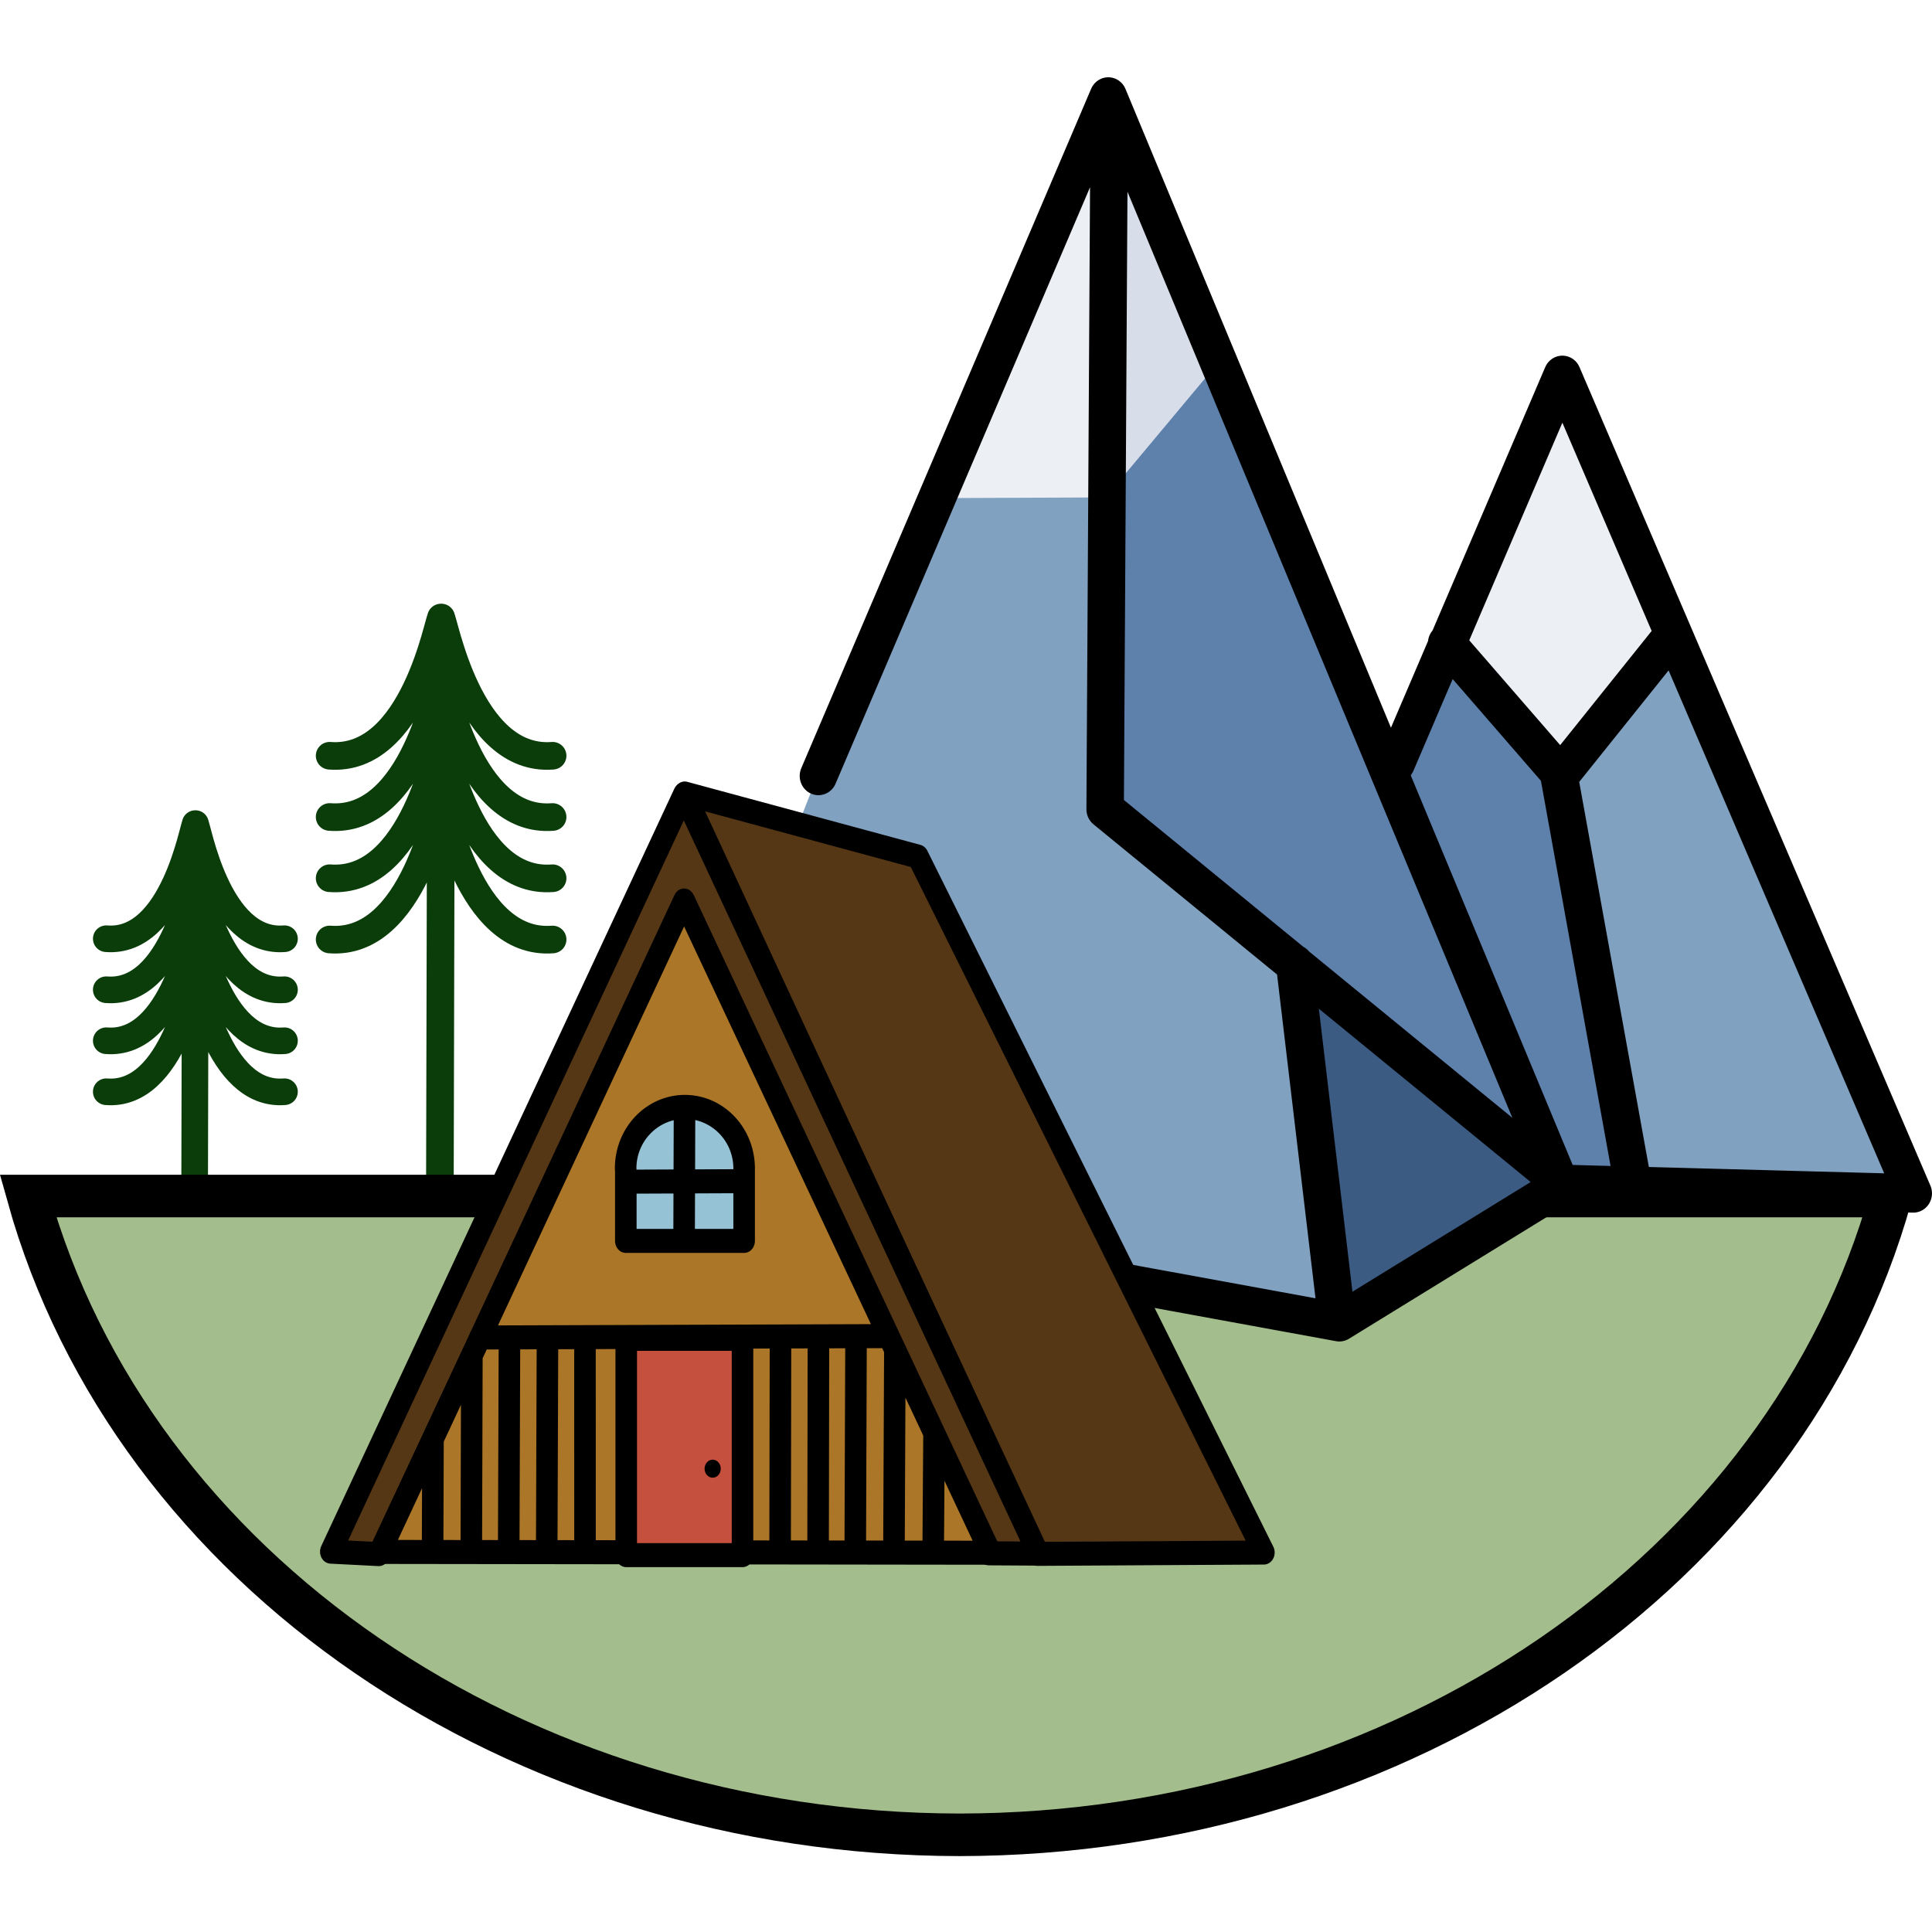
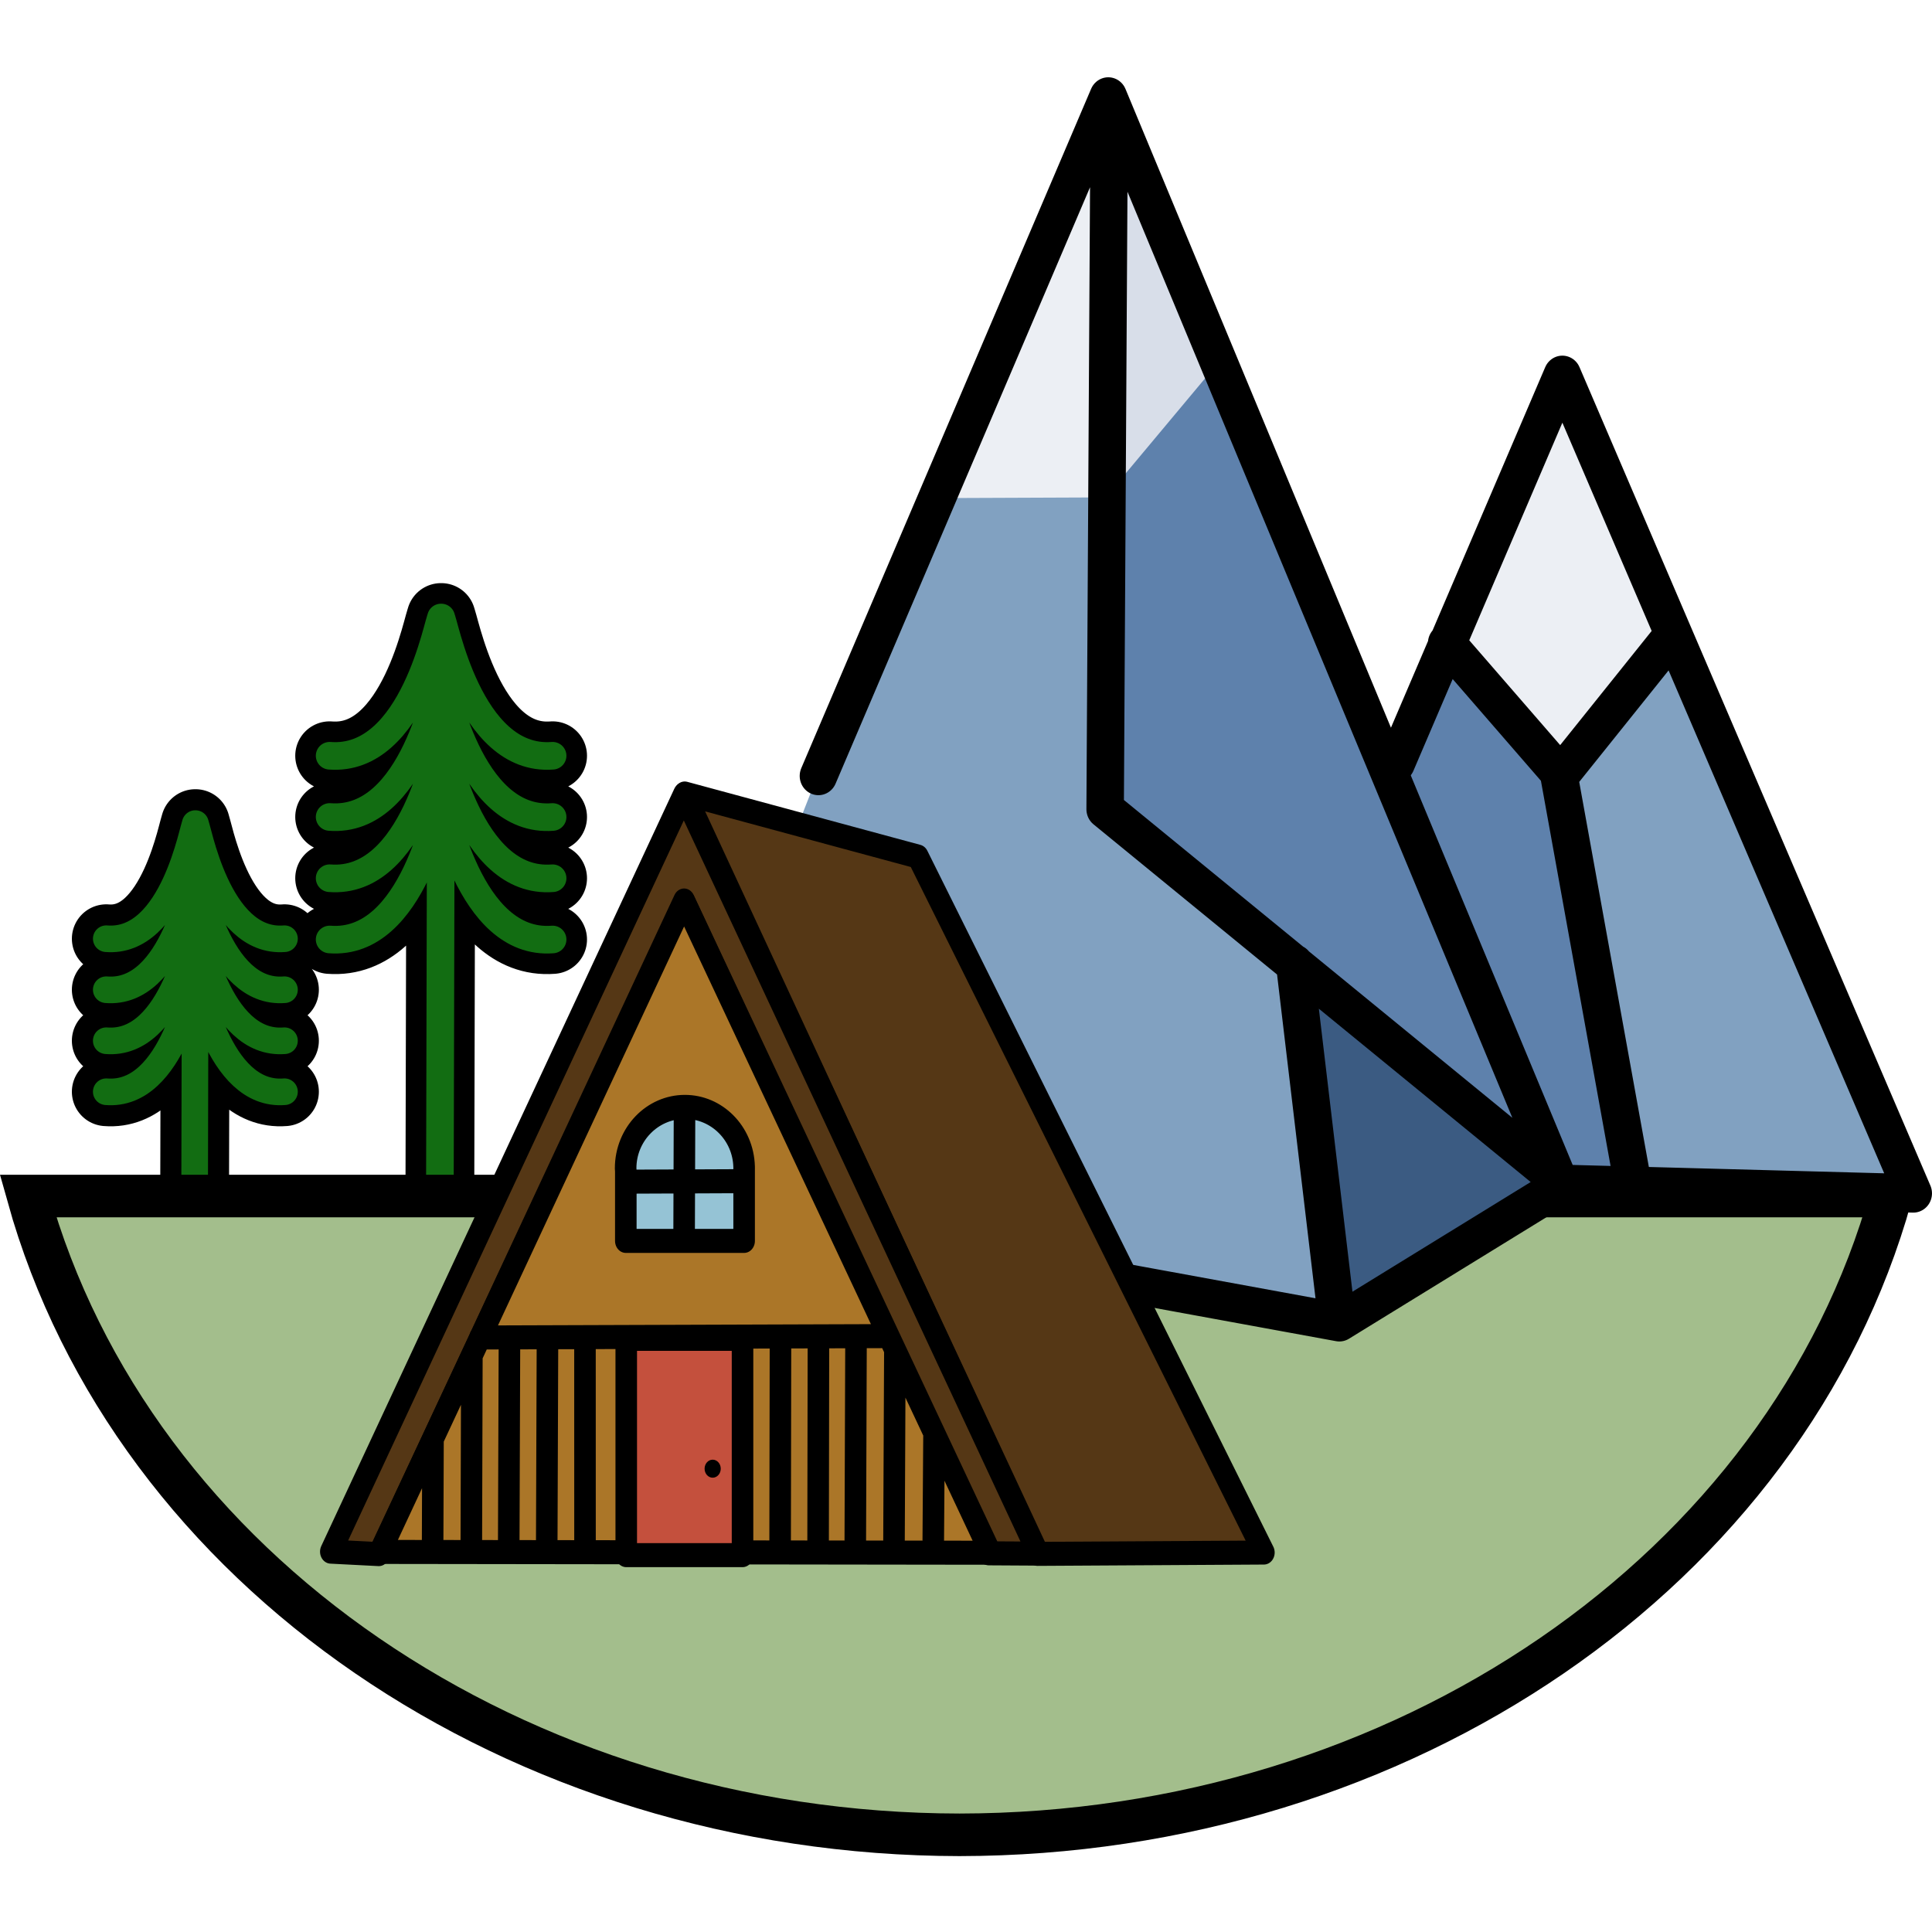
<svg xmlns="http://www.w3.org/2000/svg" width="1000mm" height="1000mm" viewBox="0 0 1000 1000" xml:space="preserve">
-   <g fill="none" stroke="#0a3d0a" stroke-linecap="round" stroke-linejoin="round">
-     <path d="M101.176 452.699c-1.164.28-11.23 62.422-46.174 59.584m46.174-33.182c-1.164.28-11.23 62.418-46.174 59.58m46.174-33.182c-1.164.28-11.23 62.422-46.174 59.584m46.067-138.787c1.169.28 11.23 62.423 46.174 59.584m-46.174-33.18c1.169.275 11.23 62.417 46.174 59.579m-46.174-33.182c1.169.28 11.23 62.423 46.174 59.584m-46.174-33.187c1.169.281 11.23 62.423 46.174 59.585m-92.236-79.203c34.943 2.839 45.005-59.303 46.174-59.584l-.648 281.336" stroke-width="13.783" />
-     <path d="M228.39 351.315c-1.46.337-14.049 74.955-57.772 71.55m57.772-39.848c-1.46.337-14.049 74.955-57.772 71.55m57.772-39.844c-1.46.337-14.049 74.955-57.772 71.55m57.64-166.649c1.46.337 14.048 74.955 57.771 71.55m-57.772-39.849c1.46.337 14.049 74.956 57.772 71.55m-57.772-39.848c1.46.337 14.049 74.955 57.772 71.55m-57.772-39.849c1.46.342 14.049 74.956 57.772 71.55m-115.411-95.104c43.723 3.41 56.317-71.213 57.772-71.55l-.807 337.817" stroke-width="14.294" />
+   <g stroke-linecap="round">
+     <path d="M101.176 452.699c-1.164.28-11.23 62.422-46.174 59.584m46.174-33.182c-1.164.28-11.23 62.418-46.174 59.58m46.174-33.182c-1.164.28-11.23 62.422-46.174 59.584m46.067-138.787c1.169.28 11.23 62.423 46.174 59.584m-46.174-33.18c1.169.275 11.23 62.417 46.174 59.579m-46.174-33.182c1.169.28 11.23 62.423 46.174 59.584m-46.174-33.187c1.169.281 11.23 62.423 46.174 59.585m-92.236-79.203c34.943 2.839 45.005-59.303 46.174-59.584l-.648 281.336M228.39 351.315c-1.46.337-14.049 74.955-57.772 71.55m57.772-39.848c-1.46.337-14.049 74.955-57.772 71.55m57.772-39.844c-1.46.337-14.049 74.955-57.772 71.55m57.64-166.649c1.46.337 14.048 74.955 57.771 71.55m-57.772-39.849c1.46.337 14.049 74.956 57.772 71.55m-57.772-39.848c1.46.337 14.049 74.955 57.772 71.55m-57.772-39.849c1.46.342 14.049 74.956 57.772 71.55m-115.411-95.104c43.723 3.41 56.317-71.213 57.772-71.55l-.807 337.817" fill="none" stroke="#000" stroke-linejoin="round" stroke-width="35.6" />
+     <g fill="none" stroke="#126d12" stroke-linejoin="round">
+       <path d="M101.176 452.699c-1.164.28-11.23 62.422-46.174 59.584m46.174-33.182c-1.164.28-11.23 62.418-46.174 59.58m46.174-33.182c-1.164.28-11.23 62.422-46.174 59.584m46.067-138.787c1.169.28 11.23 62.423 46.174 59.584m-46.174-33.18c1.169.275 11.23 62.417 46.174 59.579m-46.174-33.182c1.169.28 11.23 62.423 46.174 59.584m-46.174-33.187c1.169.281 11.23 62.423 46.174 59.585m-92.236-79.203c34.943 2.839 45.005-59.303 46.174-59.584l-.648 281.336" stroke-width="13.783" />
+       <path d="M228.39 351.315c-1.46.337-14.049 74.955-57.772 71.55m57.772-39.848c-1.46.337-14.049 74.955-57.772 71.55m57.772-39.844c-1.46.337-14.049 74.955-57.772 71.55m57.64-166.649c1.46.337 14.048 74.955 57.771 71.55m-57.772-39.849c1.46.337 14.049 74.956 57.772 71.55m-57.772-39.848c1.46.337 14.049 74.955 57.772 71.55m-57.772-39.849c1.46.342 14.049 74.956 57.772 71.55m-115.411-95.104c43.723 3.41 56.317-71.213 57.772-71.55l-.807 337.817" stroke-width="14.294" />
+     </g>
+     <path d="M14.51 619.07A496.8 432.8 0 0 0 496.63 949.7a496.8 432.8 0 0 0 482.12-330.63z" fill="#a3be8c" stroke="#000" stroke-width="22.033" />
  </g>
-   <path d="M14.51 619.067a496.799 432.804 0 0 0 482.117 330.63 496.799 432.804 0 0 0 482.117-330.63z" fill="#a3be8c" stroke="#000" stroke-linecap="round" stroke-width="22.033" />
-   <path d="m988.3 614.551-181.377-3.079-85.76-214.544 90.303-192.616z" fill="#81a1c1" />
-   <path d="m722.012 401.1 83.29 208.953 39.36-1.129-40.135-229.915-52.482-49.694z" fill="#5e81ac" />
-   <path d="m862.27 334.656-54.033 64.952-56.208-67.971 56.987-132.698z" fill="#eceff4" />
-   <path d="m125.63 141.13 22.175-50.374 46.851 106.22-48.004-1.254m1.127-53.314 14.46-17.537m-29.884.701 14.918 16.715 10.062 54.086" fill="none" stroke="#000" stroke-linecap="round" stroke-linejoin="round" stroke-width="5" transform="matrix(3.87666 0 0 3.98825 235.685 -167.904)" />
-   <path d="m684.99 686.58-27.598-209.44 153.012 130.675z" fill="#3b5b82" />
-   <path d="m798.305 604.501-130.628-105.21-107.605-77.129 7.21-176.32 61.888-60.662" fill="#5e81ac" />
-   <path d="m570.842 259.158 58.018-69.431-55.305-127.808-7.722 198.591" fill="#d8dee9" />
-   <path d="m490.397 261.99 81.91-4.451-.058-185.785" fill="#eceff4" />
-   <path d="M690.727 684.745 667.67 498.633l-95.114-76.754-.298-164.416-83.84.34-67.796 150.021-83.077 211.713z" fill="#81a1c1" />
-   <path d="m48.478 142.8 38.7-88.171 60.444 141.37-29.593 17.7-50.826-9.046m44.86-37.467 5.543 45.382M87.289 58.648l-.53 88.476 59.908 47.645" fill="none" stroke="#000" stroke-linecap="round" stroke-linejoin="round" stroke-width="5" transform="matrix(3.87666 0 0 3.98825 235.685 -167.904)" />
-   <path d="m536.975 804.276 117.216-.684L475.107 443.36 354.4 410.714z" fill="#553715" />
-   <path d="m93.618 201.22 21.017-.11-32.11-57.931-21.643-5.25z" fill="none" stroke="#000" stroke-linecap="round" stroke-linejoin="round" stroke-width="2" transform="matrix(5.5772 0 0 6.2183 14.849 -446.97)" />
-   <path d="m196.08 804.4 158.26-337.571 157.489 337.169 25.577.149-183.468-392.96-182.709 391.94z" fill="#553715" />
-   <path d="m32.495 201.24 28.376-54.287 28.238 54.222 4.586.024-32.896-63.194-32.76 63.03z" fill="none" stroke="#000" stroke-linecap="round" stroke-linejoin="round" stroke-width="2" transform="matrix(5.5772 0 0 6.2183 14.849 -446.97)" />
-   <path d="m196.772 803.344 157.31-337.175 158.582 337.585z" fill="#ab7628" />
+   <path d="m988.3 614.55-181.38-3.079-85.76-214.54 90.303-192.62z" fill="#81a1c1" />
+   <path d="m722.01 401.1 83.29 208.95 39.36-1.129-40.135-229.92-52.482-49.694z" fill="#5e81ac" />
+   <path d="m862.27 334.66-54.033 64.952-56.208-67.971 56.987-132.7z" fill="#eceff4" />
+   <path transform="matrix(3.8767 0 0 3.9882 235.68 -167.9)" d="m125.63 141.13 22.175-50.374 46.851 106.22-48.004-1.254m1.127-53.314 14.46-17.537m-29.884.701 14.918 16.715 10.062 54.086" fill="none" stroke="#000" stroke-linecap="round" stroke-linejoin="round" stroke-width="5" />
+   <path d="m684.99 686.58-27.598-209.44 153.01 130.68z" fill="#3b5b82" />
+   <path d="M798.3 604.5 667.67 499.29l-107.6-77.129 7.21-176.32 61.888-60.662" fill="#5e81ac" />
+   <path d="m570.84 259.16 58.018-69.431-55.305-127.81-7.722 198.59" fill="#d8dee9" />
+   <path d="m490.4 261.99 81.91-4.451-.058-185.78" fill="#eceff4" />
+   <path d="m690.73 684.74-23.057-186.11-95.114-76.754-.298-164.42-83.84.34-67.796 150.02-83.077 211.71z" fill="#81a1c1" />
+   <path transform="matrix(3.8767 0 0 3.9882 235.68 -167.9)" d="m48.478 142.8 38.7-88.171 60.444 141.37-29.593 17.7-50.826-9.046m44.86-37.467 5.543 45.382M87.289 58.648l-.53 88.476 59.908 47.645" fill="none" stroke="#000" stroke-linecap="round" stroke-linejoin="round" stroke-width="5" />
+   <path d="m536.98 804.28 117.22-.684-179.08-360.23-120.71-32.646z" fill="#553715" />
+   <path transform="matrix(5.5772 0 0 6.2183 14.849 -446.97)" d="m93.618 201.22 21.017-.11-32.11-57.931-21.643-5.25z" fill="none" stroke="#000" stroke-linecap="round" stroke-linejoin="round" stroke-width="2" />
+   <path d="m196.08 804.4 158.26-337.57L511.83 804l25.577.149-183.47-392.96-182.71 391.94z" fill="#553715" />
+   <path transform="matrix(5.5772 0 0 6.2183 14.849 -446.97)" d="m32.495 201.24 28.376-54.287 28.238 54.222 4.586.024-32.896-63.194-32.76 63.03z" fill="none" stroke="#000" stroke-linecap="round" stroke-linejoin="round" stroke-width="2" />
+   <path d="m196.77 803.34 157.31-337.18 158.58 337.58z" fill="#ab7628" />
  <g stroke-linecap="round" stroke-linejoin="round">
-     <path d="m84.019 191.45-.076 9.606m-3.557-16.565-.084 16.516m-3.52-17.837-.072 17.932m-3.416-17.872-.033 17.818m-3.49-17.853-.034 17.86m-18.11-17.799.003 17.782m-3.483-17.8-.071 17.763m-3.457-17.805-.07 17.792m-2.664-17.779 37.81-.114M41.13 184.79l-.053 16.238m-3.555-9.317-.037 9.282m-4.867.066 28.206-54.223 28.434 54.29z" fill="none" stroke="#000" stroke-width="2" transform="matrix(5.5772 0 0 6.2183 14.849 -446.97)" />
-     <path d="M324.144 692.969h60.189v111.966h-60.19z" fill="#c4503d" />
-     <path d="M373.061 760.189a4.183 4.664 0 0 1-4.182 4.663 4.183 4.664 0 0 1-4.183-4.663 4.183 4.664 0 0 1 4.183-4.664 4.183 4.664 0 0 1 4.182 4.664" />
-     <path d="M55.457 183.32h10.792v18.006H55.457z" fill="none" stroke="#000" stroke-width="2" transform="matrix(5.5772 0 0 6.2183 14.849 -446.97)" />
+     <path transform="matrix(5.5772 0 0 6.2183 14.849 -446.97)" d="m84.019 191.45-.076 9.606m-3.557-16.565-.084 16.516m-3.52-17.837-.072 17.932m-3.416-17.872-.033 17.818m-3.49-17.853-.034 17.86m-18.11-17.799.003 17.782m-3.483-17.8-.071 17.763m-3.457-17.805-.07 17.792m-2.664-17.779 37.81-.114M41.13 184.79l-.053 16.238m-3.555-9.317-.037 9.282m-4.867.066 28.206-54.223 28.434 54.29z" fill="none" stroke="#000" stroke-width="2" />
+     <path d="M324.14 692.97h60.189v111.97h-60.19z" fill="#c4503d" />
+     <path d="M373.06 760.19a4.183 4.664 0 0 1-4.182 4.663 4.183 4.664 0 0 1-4.183-4.663 4.183 4.664 0 0 1 4.183-4.664 4.183 4.664 0 0 1 4.182 4.664" />
+     <path transform="matrix(5.5772 0 0 6.2183 14.849 -446.97)" d="M55.457 183.32h10.792v18.006H55.457z" fill="none" stroke="#000" stroke-width="2" />
    <path d="M354.5 572.893a30.675 31.807 0 0 0-30.674 31.807 30.675 31.807 0 0 0 .1 1.43v36.129h61.238v-37.391a30.675 31.807 0 0 0 .011-.168 30.675 31.807 0 0 0-.011-.485v-.466h-.011a30.675 31.807 0 0 0-30.653-30.856" fill="#95c3d5" />
-     <path d="m55.451 170.24 10.933-.042m-5.518-6.13-.04 11.033m.074-11.086a5.5 5.115 0 0 0-5.5 5.115 5.5 5.115 0 0 0 .017.23v5.81h10.98v-6.013a5.5 5.115 0 0 0 .002-.027 5.5 5.115 0 0 0-.002-.078v-.075h-.002a5.5 5.115 0 0 0-5.496-4.962z" fill="none" stroke="#000" stroke-width="2" transform="matrix(5.5772 0 0 6.2183 14.849 -446.97)" />
+     <path transform="matrix(5.5772 0 0 6.2183 14.849 -446.97)" d="m55.451 170.24 10.933-.042m-5.518-6.13-.04 11.033m.074-11.086a5.5 5.115 0 0 0-5.5 5.115 5.5 5.115 0 0 0 .017.23v5.81h10.98v-6.013a5.5 5.115 0 0 0 .002-.027 5.5 5.115 0 0 0-.002-.078v-.075h-.002a5.5 5.115 0 0 0-5.496-4.962z" fill="none" stroke="#000" stroke-width="2" />
  </g>
</svg>
